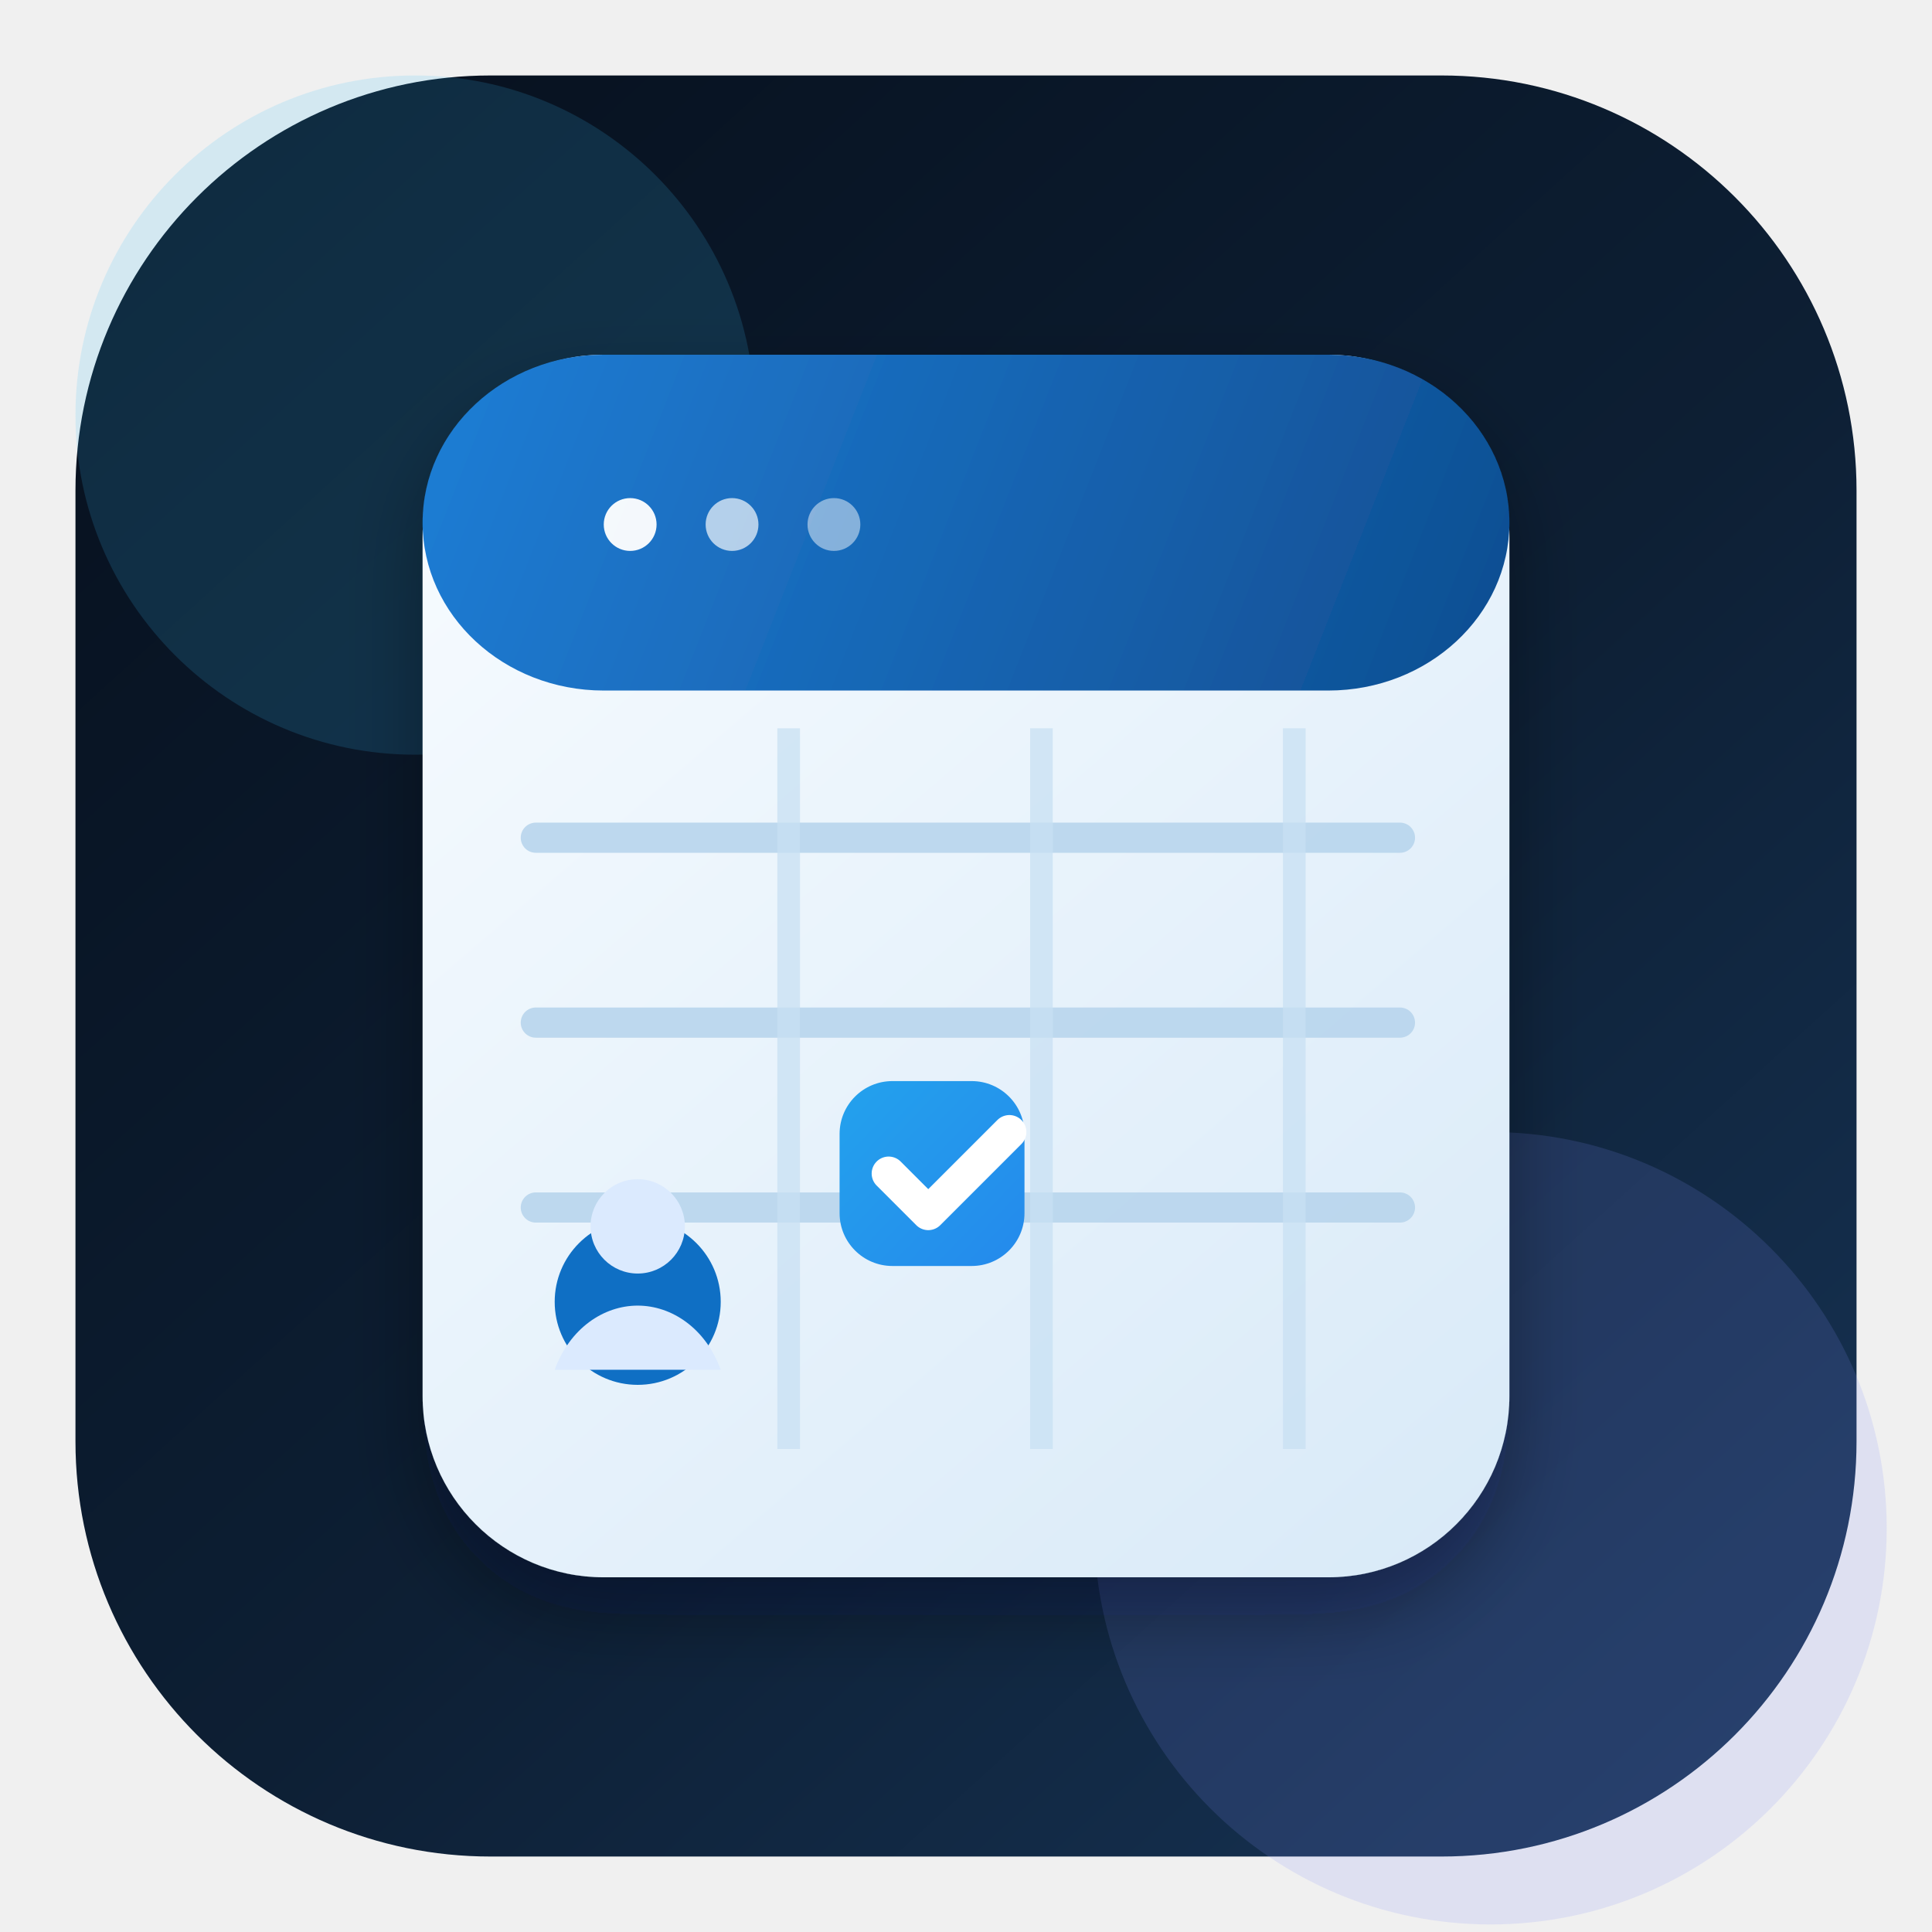
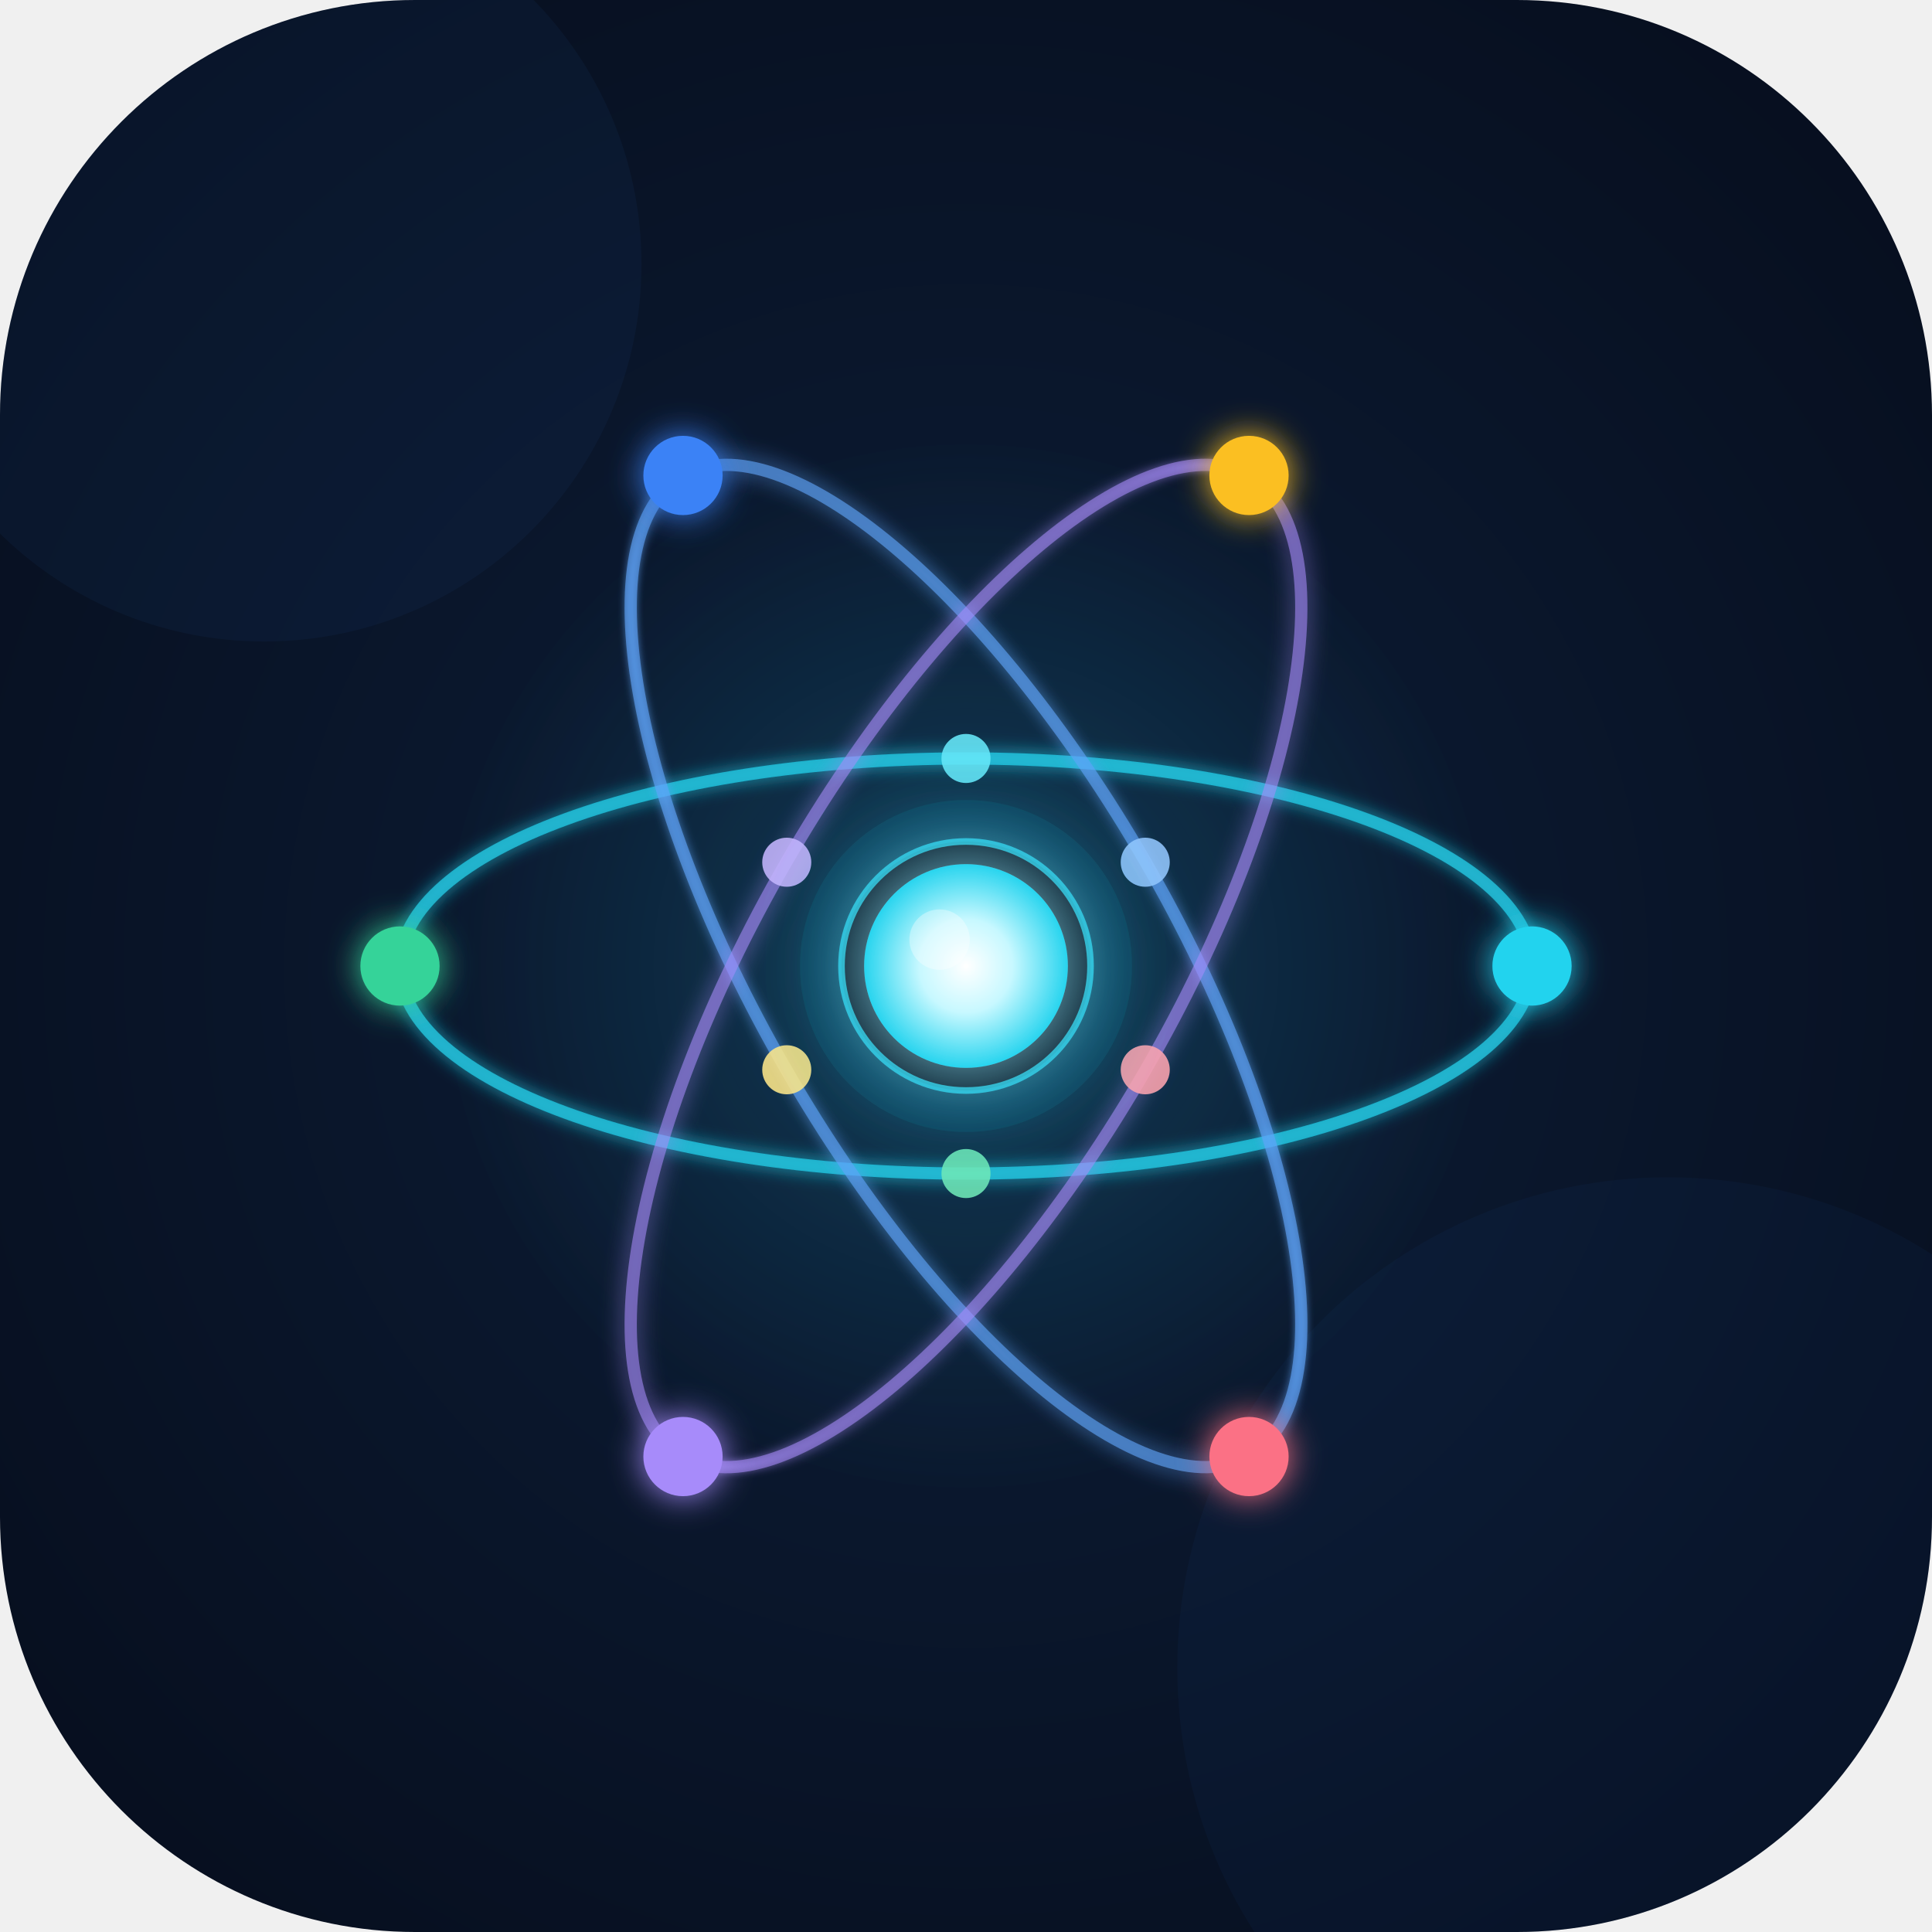
- <svg xmlns="http://www.w3.org/2000/svg" width="1024" height="1024" viewBox="0 0 1024 1024" role="img" aria-label="RadPlan App-Icon Mitarbeiterkalender">
+ <svg xmlns="http://www.w3.org/2000/svg" width="1024" height="1024" viewBox="0 0 1024 1024" role="img" aria-label="RadPlan — Radiologie-Dienstplanung">
  <defs>
-     <linearGradient id="bg" x1="120" y1="90" x2="900" y2="950" gradientUnits="userSpaceOnUse">
-       <stop offset="0" stop-color="#07111f" />
-       <stop offset="0.55" stop-color="#0d1f34" />
-       <stop offset="1" stop-color="#163253" />
-     </linearGradient>
-     <linearGradient id="card" x1="230" y1="180" x2="780" y2="820" gradientUnits="userSpaceOnUse">
-       <stop offset="0" stop-color="#f8fcff" />
-       <stop offset="1" stop-color="#d9eaf8" />
-     </linearGradient>
-     <linearGradient id="head" x1="250" y1="220" x2="760" y2="420" gradientUnits="userSpaceOnUse">
-       <stop offset="0" stop-color="#1f7bd2" />
-       <stop offset="1" stop-color="#0f4f93" />
-     </linearGradient>
-     <linearGradient id="accent" x1="300" y1="320" x2="760" y2="760" gradientUnits="userSpaceOnUse">
-       <stop offset="0" stop-color="#22d3ee" />
-       <stop offset="1" stop-color="#2563eb" />
-     </linearGradient>
-     <filter id="shadow" x="-20%" y="-20%" width="140%" height="140%">
-       <feDropShadow dx="0" dy="20" stdDeviation="20" flood-color="#020617" flood-opacity="0.35" />
+     <radialGradient id="bg" cx="0.5" cy="0.5" r="0.7">
+       <stop offset="0" stop-color="#0d1e38" />
+       <stop offset="1" stop-color="#060d1c" />
+     </radialGradient>
+     <radialGradient id="cGlow" cx="512" cy="512" r="280" gradientUnits="userSpaceOnUse">
+       <stop offset="0" stop-color="#22d3ee" stop-opacity="0.18" />
+       <stop offset="1" stop-color="#22d3ee" stop-opacity="0" />
+     </radialGradient>
+     <radialGradient id="nucGrad" cx="512" cy="512" r="55" gradientUnits="userSpaceOnUse">
+       <stop offset="0" stop-color="#ffffff" />
+       <stop offset="0.45" stop-color="#c7f8ff" />
+       <stop offset="1" stop-color="#22d3ee" />
+     </radialGradient>
+     <filter id="oGlow" x="-15%" y="-15%" width="130%" height="130%">
+       <feGaussianBlur stdDeviation="4.5" result="b" />
+       <feMerge>
+         <feMergeNode in="b" />
+         <feMergeNode in="SourceGraphic" />
+       </feMerge>
    </filter>
+     <filter id="dGlow" x="-60%" y="-60%" width="220%" height="220%">
+       <feGaussianBlur stdDeviation="9" result="b" />
+       <feMerge>
+         <feMergeNode in="b" />
+         <feMergeNode in="SourceGraphic" />
+       </feMerge>
+     </filter>
+     <filter id="nGlow" x="-100%" y="-100%" width="300%" height="300%">
+       <feGaussianBlur stdDeviation="24" result="b" />
+       <feMerge>
+         <feMergeNode in="b" />
+         <feMergeNode in="SourceGraphic" />
+       </feMerge>
+     </filter>
+     <clipPath id="cp">
+       <rect width="1024" height="1024" rx="220" />
+     </clipPath>
  </defs>
-   <rect x="40" y="40" width="944" height="944" rx="220" fill="url(#bg)" />
-   <circle cx="220" cy="220" r="180" fill="#38bdf8" opacity="0.16" />
-   <circle cx="790" cy="810" r="210" fill="#818cf8" opacity="0.16" />
-   <g filter="url(#shadow)">
-     <rect x="224" y="188" width="576" height="648" rx="96" fill="url(#card)" />
-     <rect x="224" y="188" width="576" height="178" rx="96" fill="url(#head)" />
-   </g>
-   <g fill="#ffffff" opacity="0.95">
-     <circle cx="334" cy="278" r="14" />
-     <circle cx="388" cy="278" r="14" opacity="0.7" />
-     <circle cx="442" cy="278" r="14" opacity="0.5" />
-   </g>
-   <g stroke="#b8d5ec" stroke-width="16" stroke-linecap="round" opacity="0.9">
-     <line x1="284" y1="444" x2="742" y2="444" />
-     <line x1="284" y1="542" x2="742" y2="542" />
-     <line x1="284" y1="640" x2="742" y2="640" />
-   </g>
-   <g stroke="#c8e0f3" stroke-width="12" opacity="0.75">
-     <line x1="418" y1="386" x2="418" y2="768" />
-     <line x1="552" y1="386" x2="552" y2="768" />
-     <line x1="686" y1="386" x2="686" y2="768" />
-   </g>
-   <g>
-     <rect x="445" y="573" width="98" height="98" rx="28" fill="url(#accent)" />
-     <path d="M471 622l21 21 43-43" fill="none" stroke="#ffffff" stroke-width="18" stroke-linecap="round" stroke-linejoin="round" />
-   </g>
-   <g>
-     <circle cx="338" cy="690" r="44" fill="#0f6fc4" />
-     <circle cx="338" cy="650" r="25" fill="#dbeafe" />
-     <path d="M294 726c8-22 26-34 44-34s36 12 44 34" fill="#dbeafe" />
+   <rect width="1024" height="1024" rx="220" fill="url(#bg)" />
+   <g clip-path="url(#cp)">
+     <circle cx="140" cy="140" r="200" fill="#1a3e7a" fill-opacity="0.13" />
+     <circle cx="884" cy="884" r="260" fill="#1a3e7a" fill-opacity="0.10" />
+     <circle cx="512" cy="512" r="280" fill="url(#cGlow)" />
+     <ellipse cx="512" cy="512" rx="300" ry="110" fill="none" stroke="#22d3ee" stroke-width="6.5" stroke-opacity="0.72" filter="url(#oGlow)" />
+     <ellipse cx="512" cy="512" rx="300" ry="110" fill="none" stroke="#60a5fa" stroke-width="6.5" stroke-opacity="0.62" filter="url(#oGlow)" transform="rotate(60 512 512)" />
+     <ellipse cx="512" cy="512" rx="300" ry="110" fill="none" stroke="#a78bfa" stroke-width="6.5" stroke-opacity="0.57" filter="url(#oGlow)" transform="rotate(120 512 512)" />
+     <circle cx="812" cy="512" r="21" fill="#22d3ee" filter="url(#dGlow)" />
+     <circle cx="662" cy="252" r="21" fill="#fbbf24" filter="url(#dGlow)" />
+     <circle cx="362" cy="252" r="21" fill="#3b82f6" filter="url(#dGlow)" />
+     <circle cx="212" cy="512" r="21" fill="#34d399" filter="url(#dGlow)" />
+     <circle cx="362" cy="772" r="21" fill="#a78bfa" filter="url(#dGlow)" />
+     <circle cx="662" cy="772" r="21" fill="#fb7185" filter="url(#dGlow)" />
+     <circle cx="512" cy="402" r="13" fill="#67e8f9" fill-opacity="0.88" />
+     <circle cx="512" cy="622" r="13" fill="#6ee7b7" fill-opacity="0.88" />
+     <circle cx="607" cy="457" r="13" fill="#93c5fd" fill-opacity="0.88" />
+     <circle cx="417" cy="567" r="13" fill="#fde68a" fill-opacity="0.88" />
+     <circle cx="417" cy="457" r="13" fill="#c4b5fd" fill-opacity="0.88" />
+     <circle cx="607" cy="567" r="13" fill="#fda4af" fill-opacity="0.88" />
+     <circle cx="512" cy="512" r="88" fill="#22d3ee" fill-opacity="0.08" filter="url(#nGlow)" />
+     <circle cx="512" cy="512" r="66" fill="#060d1c" stroke="#22d3ee" stroke-width="3.5" stroke-opacity="0.78" />
+     <circle cx="512" cy="512" r="54" fill="url(#nucGrad)" filter="url(#nGlow)" />
+     <circle cx="498" cy="498" r="16" fill="#ffffff" fill-opacity="0.35" />
  </g>
</svg>
